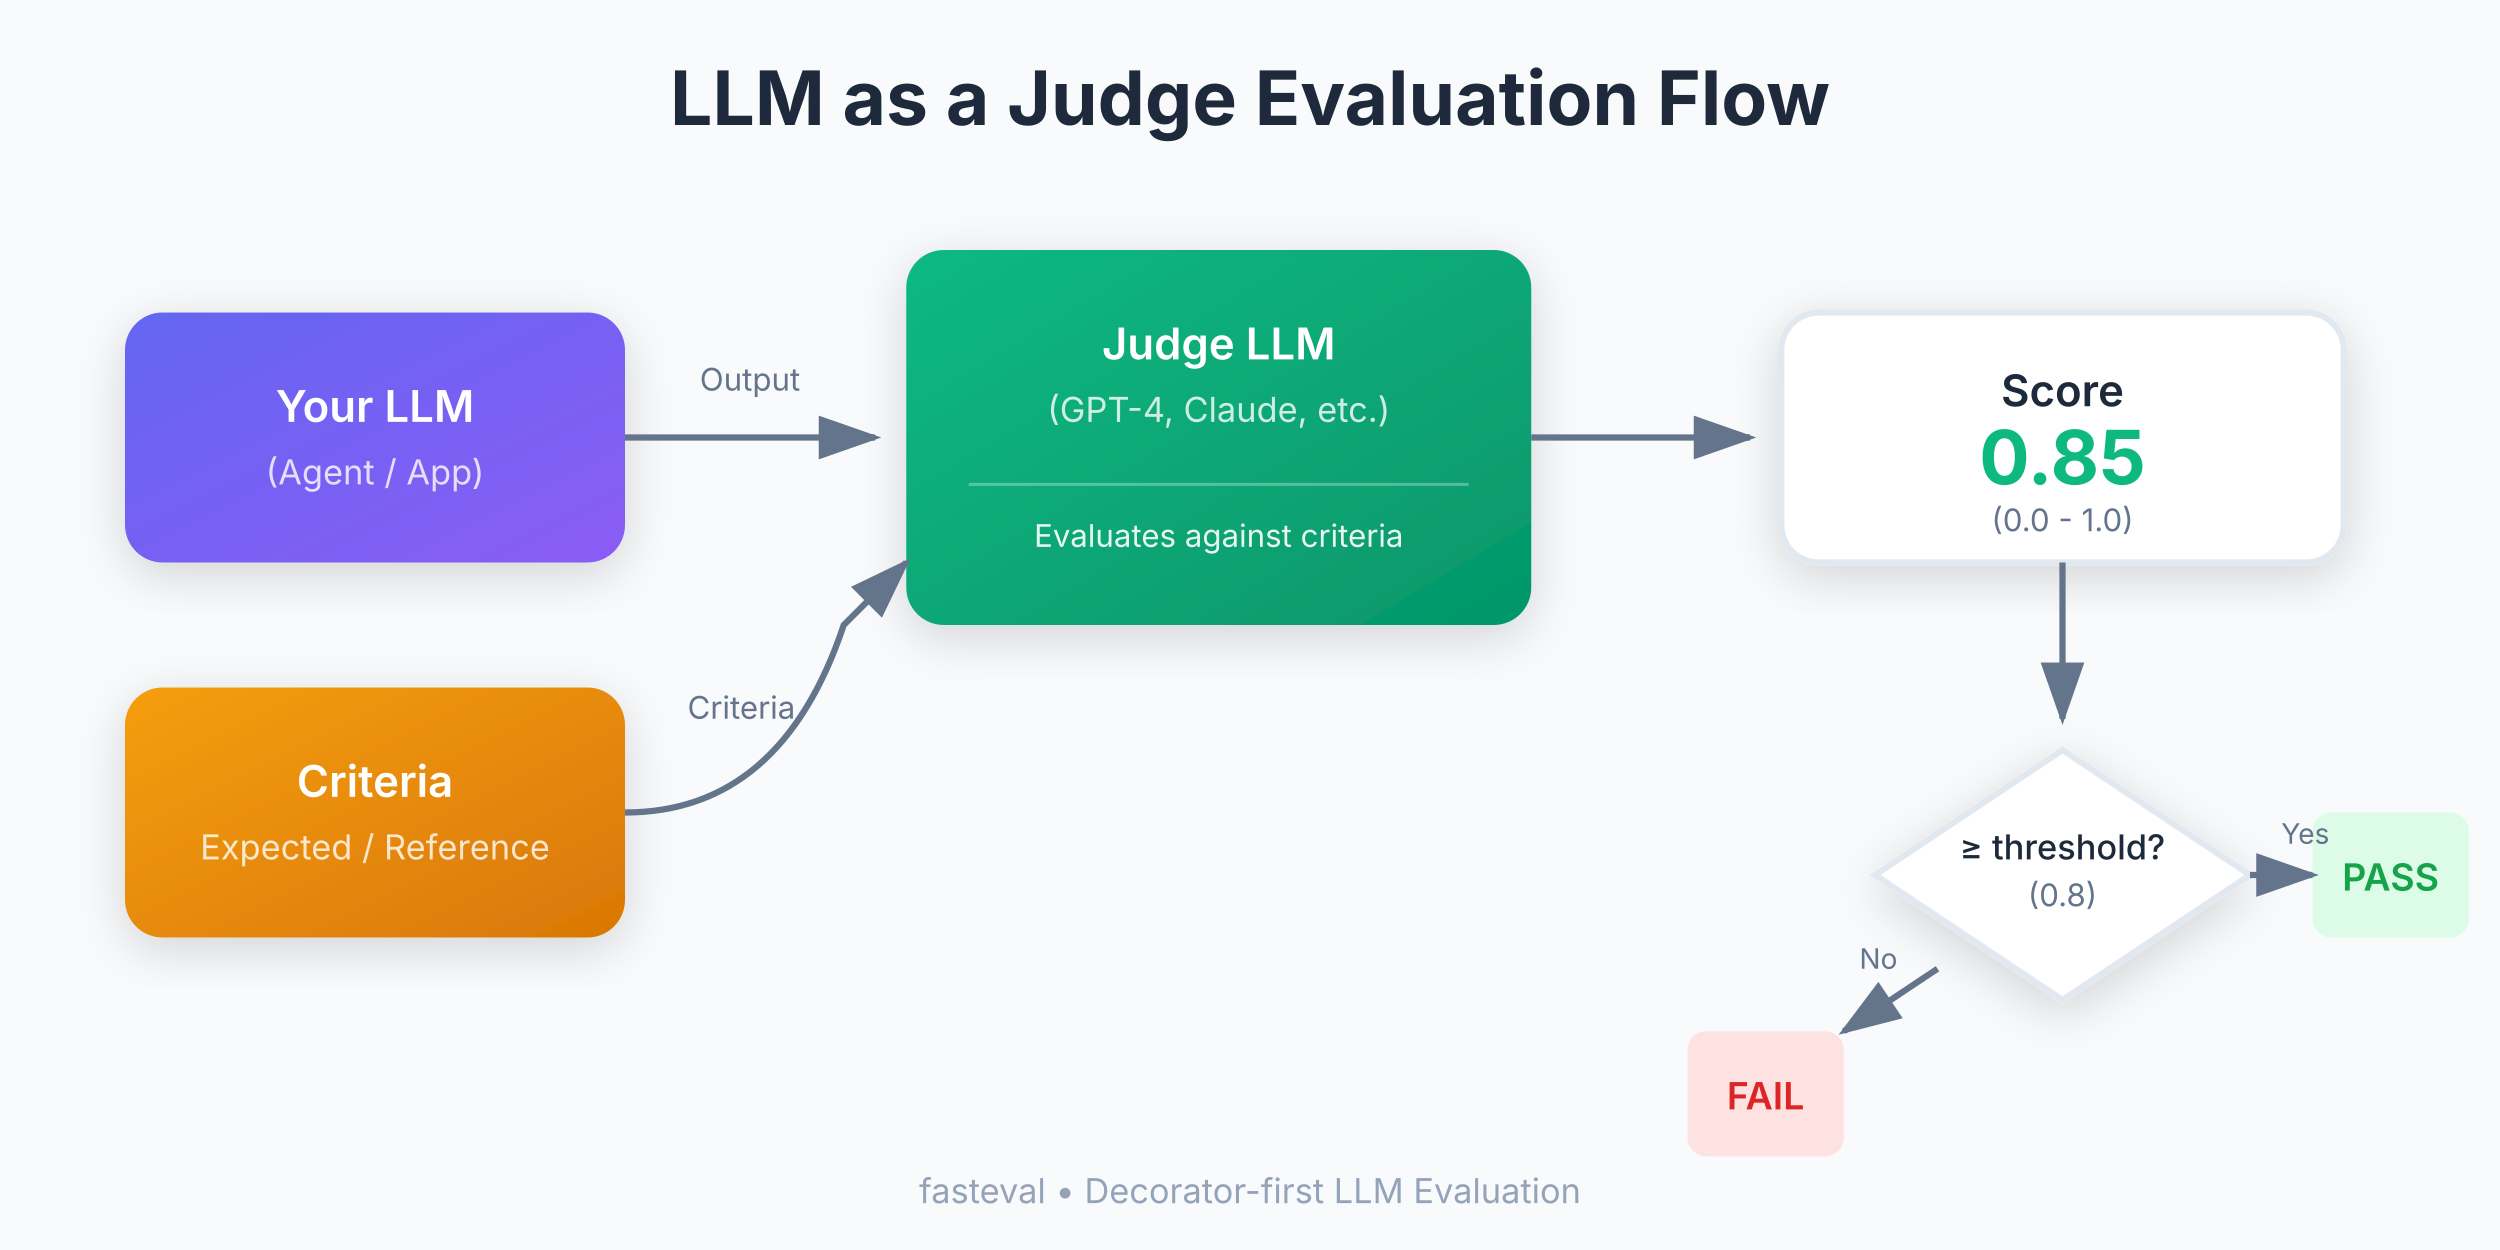
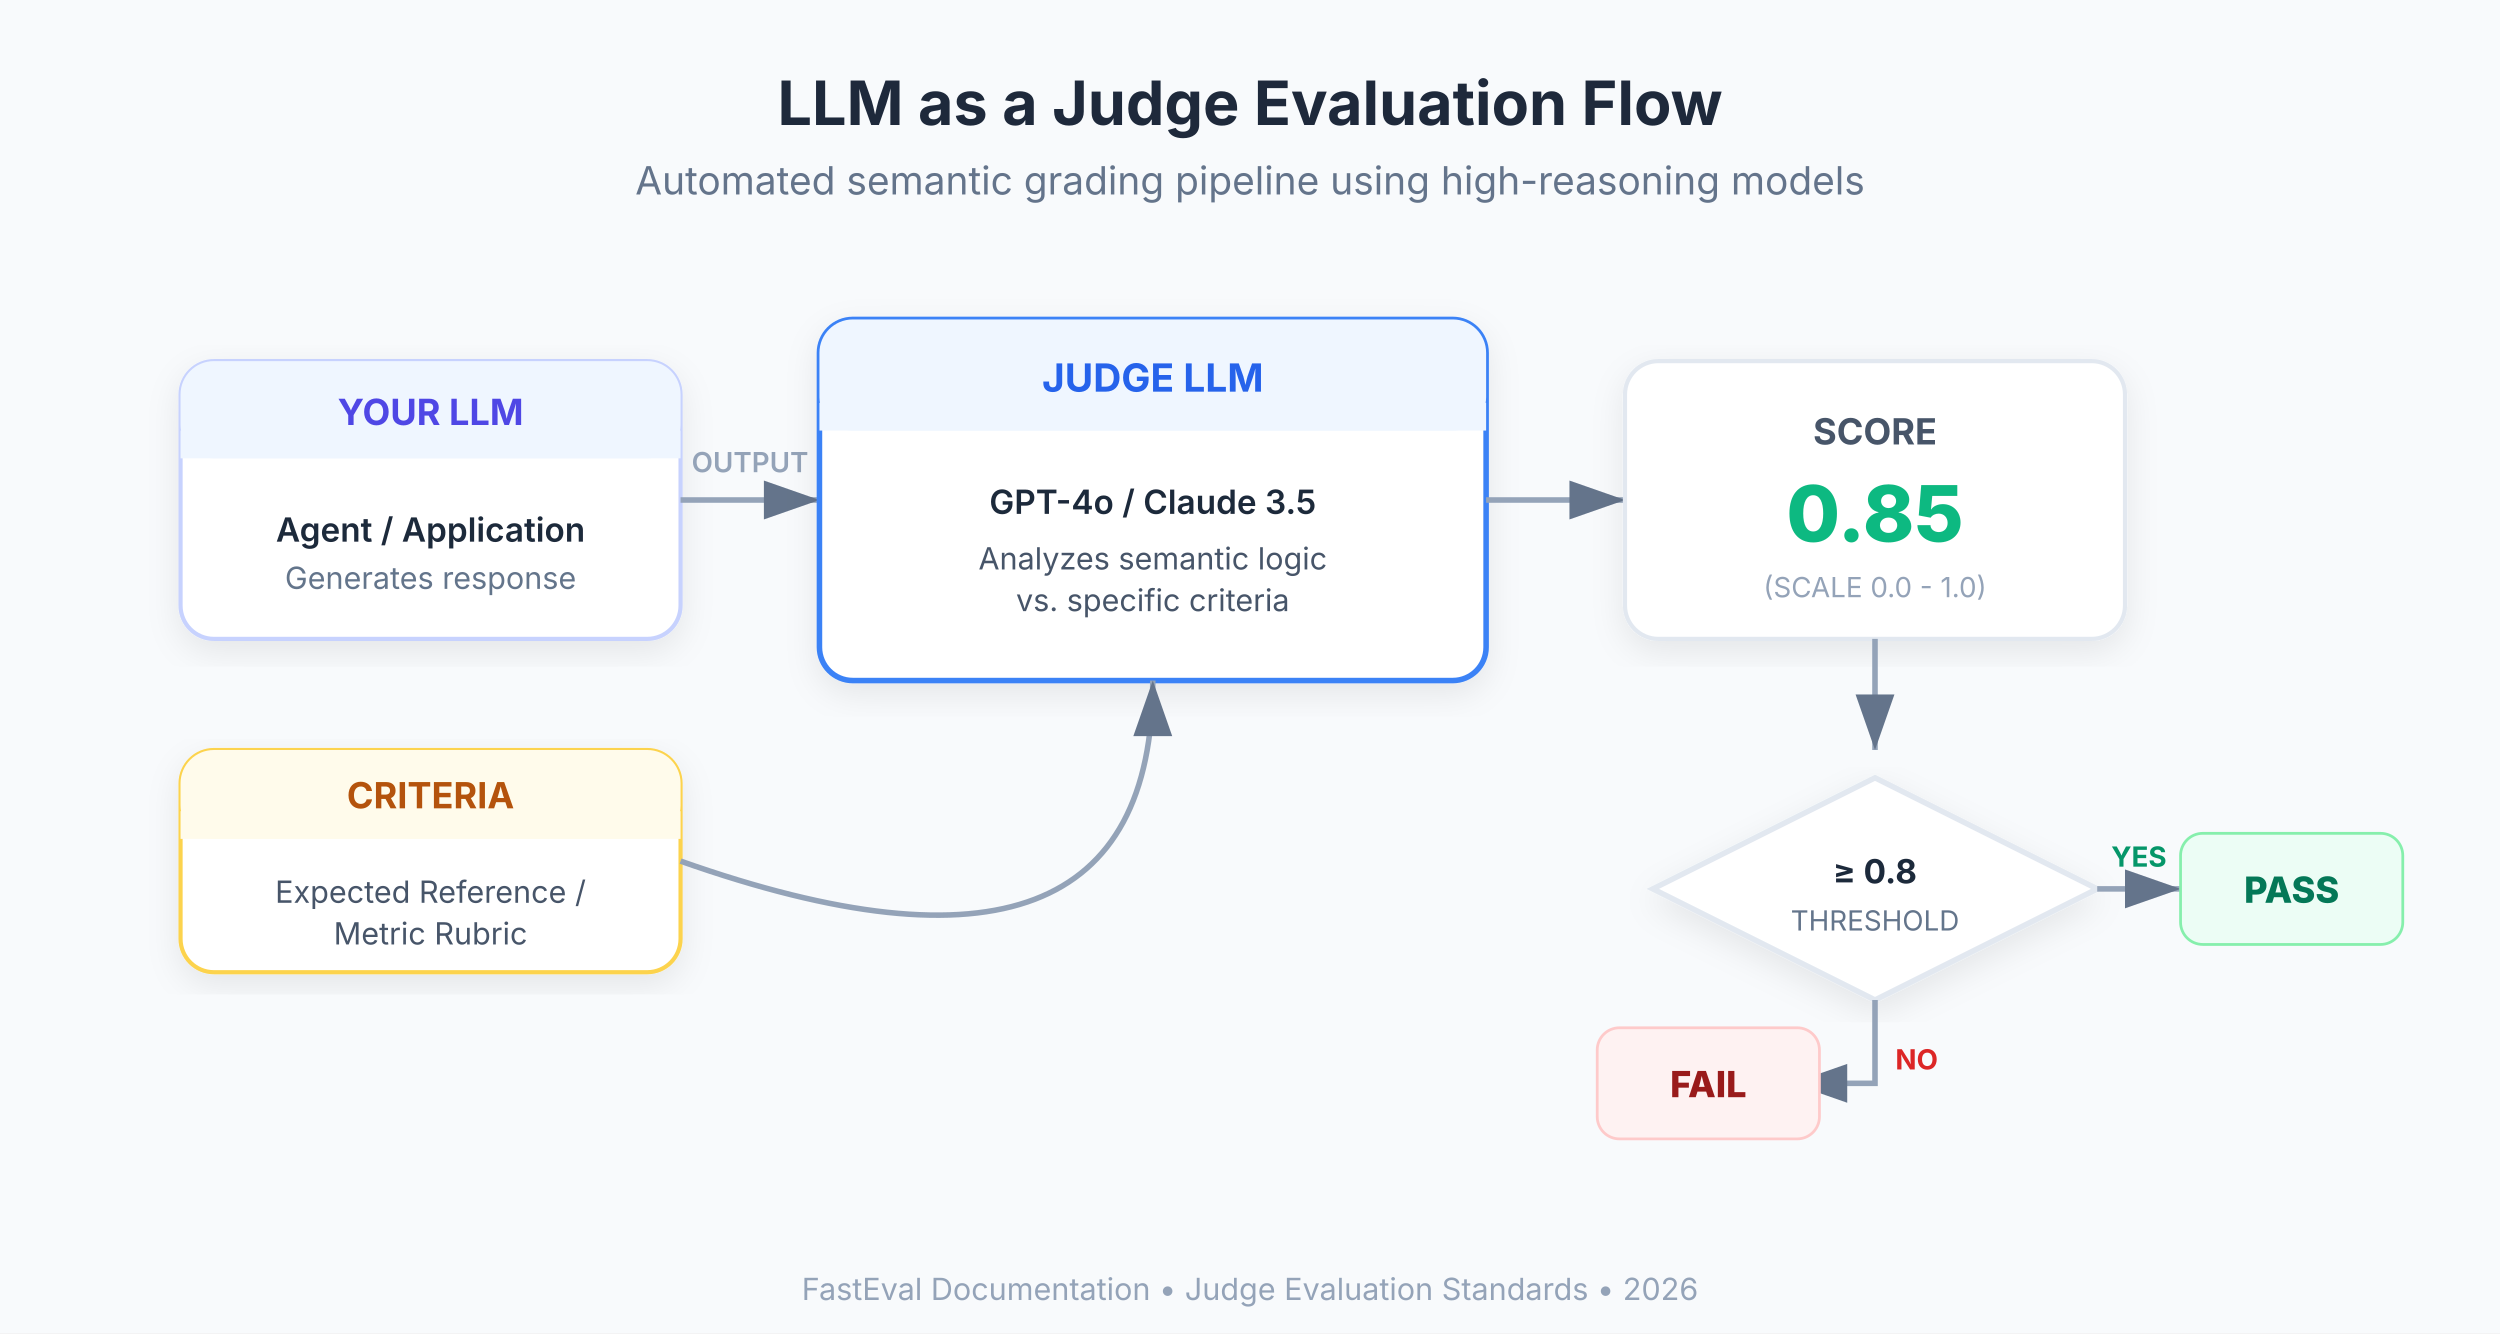
- <svg xmlns="http://www.w3.org/2000/svg" viewBox="0 0 800 400" font-family="system-ui, -apple-system, sans-serif">
+ <svg xmlns="http://www.w3.org/2000/svg" viewBox="0 0 900 480" font-family="Inter, system-ui, -apple-system, sans-serif">
  <defs>
-     <linearGradient id="primaryGradient" x1="0%" y1="0%" x2="100%" y2="100%">
-       <stop offset="0%" style="stop-color:#6366f1" />
-       <stop offset="100%" style="stop-color:#8b5cf6" />
-     </linearGradient>
-     <linearGradient id="secondaryGradient" x1="0%" y1="0%" x2="100%" y2="100%">
-       <stop offset="0%" style="stop-color:#10b981" />
-       <stop offset="100%" style="stop-color:#059669" />
-     </linearGradient>
-     <linearGradient id="accentGradient" x1="0%" y1="0%" x2="100%" y2="100%">
-       <stop offset="0%" style="stop-color:#f59e0b" />
-       <stop offset="100%" style="stop-color:#d97706" />
-     </linearGradient>
-     <filter id="shadow" x="-20%" y="-20%" width="140%" height="140%">
-       <feDropShadow dx="0" dy="4" stdDeviation="8" flood-opacity="0.15" />
+     <filter id="shadow" x="-10%" y="-10%" width="120%" height="120%">
+       <feDropShadow dx="0" dy="4" stdDeviation="6" flood-opacity="0.08" />
    </filter>
-     <marker id="arrowhead" markerWidth="10" markerHeight="7" refX="9" refY="3.5" orient="auto">
+     <marker id="arrowhead" markerWidth="10" markerHeight="7" refX="10" refY="3.5" orient="auto">
      <polygon points="0 0, 10 3.5, 0 7" fill="#64748b" />
    </marker>
  </defs>
-   <rect width="800" height="400" fill="#f8fafc" />
-   <text x="400" y="40" text-anchor="middle" font-size="24" font-weight="700" fill="#1e293b">LLM as a Judge Evaluation Flow</text>
-   <g filter="url(#shadow)">
-     <rect x="40" y="100" width="160" height="80" rx="12" fill="url(#primaryGradient)" />
-     <text x="120" y="135" text-anchor="middle" font-size="14" font-weight="600" fill="white">Your LLM</text>
-     <text x="120" y="155" text-anchor="middle" font-size="11" fill="rgba(255,255,255,0.8)">(Agent / App)</text>
+   <rect width="900" height="480" fill="#f8fafc" />
+   <text x="450" y="45" text-anchor="middle" font-size="22" font-weight="700" fill="#1e293b">LLM as a Judge Evaluation Flow</text>
+   <text x="450" y="70" text-anchor="middle" font-size="14" fill="#64748b">Automated semantic grading pipeline using high-reasoning models</text>
+   <g transform="translate(65, 130)">
+     <g filter="url(#shadow)">
+       <rect width="180" height="100" rx="12" fill="white" stroke="#c7d2fe" stroke-width="1.5" />
+       <rect width="180" height="35" rx="12" fill="#eff6ff" />
+       <rect y="25" width="180" height="10" fill="#eff6ff" />
+       <text x="90" y="23" text-anchor="middle" font-size="13" font-weight="700" fill="#4f46e5">YOUR LLM</text>
+       <text x="90" y="65" text-anchor="middle" font-size="12" font-weight="600" fill="#1e293b">Agent / Application</text>
+       <text x="90" y="82" text-anchor="middle" font-size="11" fill="#64748b">Generates response</text>
+     </g>
+     <line x1="180" y1="50" x2="230" y2="50" stroke="#94a3b8" stroke-width="2" marker-end="url(#arrowhead)" />
+     <text x="205" y="40" text-anchor="middle" font-size="10" font-weight="600" fill="#94a3b8">OUTPUT</text>
+     <g transform="translate(230, -15)" filter="url(#shadow)">
+       <rect width="240" height="130" rx="12" fill="white" stroke="#3b82f6" stroke-width="2" />
+       <rect width="240" height="40" rx="12" fill="#eff6ff" />
+       <rect y="30" width="240" height="10" fill="#eff6ff" />
+       <text x="120" y="26" text-anchor="middle" font-size="14" font-weight="700" fill="#2563eb">JUDGE LLM</text>
+       <text x="120" y="70" text-anchor="middle" font-size="12" font-weight="600" fill="#1e293b">GPT-4o / Claude 3.5</text>
+       <text x="120" y="90" text-anchor="middle" font-size="11" fill="#475569">Analyzes semantic logic</text>
+       <text x="120" y="105" text-anchor="middle" font-size="11" fill="#475569">vs. specific criteria</text>
+     </g>
+     <line x1="470" y1="50" x2="520" y2="50" stroke="#94a3b8" stroke-width="2" marker-end="url(#arrowhead)" />
+     <g transform="translate(520, 0)" filter="url(#shadow)">
+       <rect width="180" height="100" rx="12" fill="white" stroke="#e2e8f0" stroke-width="1.5" />
+       <text x="90" y="30" text-anchor="middle" font-size="13" font-weight="700" fill="#475569">SCORE</text>
+       <text x="90" y="65" text-anchor="middle" font-size="28" font-weight="800" fill="#10b981">0.85</text>
+       <text x="90" y="85" text-anchor="middle" font-size="10" fill="#94a3b8">(SCALE 0.0 - 1.0)</text>
+     </g>
  </g>
-   <line x1="200" y1="140" x2="280" y2="140" stroke="#64748b" stroke-width="2" marker-end="url(#arrowhead)" />
-   <text x="240" y="125" text-anchor="middle" font-size="10" fill="#64748b">Output</text>
-   <g filter="url(#shadow)">
-     <rect x="290" y="80" width="200" height="120" rx="12" fill="url(#secondaryGradient)" />
-     <text x="390" y="115" text-anchor="middle" font-size="14" font-weight="600" fill="white">Judge LLM</text>
-     <text x="390" y="135" text-anchor="middle" font-size="11" fill="rgba(255,255,255,0.8)">(GPT-4, Claude, etc.)</text>
-     <line x1="310" y1="155" x2="470" y2="155" stroke="rgba(255,255,255,0.3)" stroke-width="1" />
-     <text x="390" y="175" text-anchor="middle" font-size="10" fill="rgba(255,255,255,0.9)">Evaluates against criteria</text>
+   <g transform="translate(65, 270)">
+     <g filter="url(#shadow)">
+       <rect width="180" height="80" rx="12" fill="white" stroke="#fcd34d" stroke-width="1.5" />
+       <rect width="180" height="32" rx="12" fill="#fffbeb" />
+       <rect y="22" width="180" height="10" fill="#fffbeb" />
+       <text x="90" y="21" text-anchor="middle" font-size="13" font-weight="700" fill="#b45309">CRITERIA</text>
+       <text x="90" y="55" text-anchor="middle" font-size="11" fill="#475569">Expected Reference /</text>
+       <text x="90" y="70" text-anchor="middle" font-size="11" fill="#475569">Metric Rubric</text>
+     </g>
+     <path d="M 180 40 Q 350 100 350 -25" fill="none" stroke="#94a3b8" stroke-width="2" marker-end="url(#arrowhead)" />
  </g>
-   <g filter="url(#shadow)">
-     <rect x="40" y="220" width="160" height="80" rx="12" fill="url(#accentGradient)" />
-     <text x="120" y="255" text-anchor="middle" font-size="14" font-weight="600" fill="white">Criteria</text>
-     <text x="120" y="275" text-anchor="middle" font-size="11" fill="rgba(255,255,255,0.8)">Expected / Reference</text>
+   <g transform="translate(585, 260)">
+     <line x1="90" y1="-30" x2="90" y2="10" stroke="#94a3b8" stroke-width="2" marker-end="url(#arrowhead)" />
+     <g filter="url(#shadow)">
+       <path d="M 90 20 L 170 60 L 90 100 L 10 60 Z" fill="white" stroke="#e2e8f0" stroke-width="2" />
+       <text x="90" y="58" text-anchor="middle" font-size="12" font-weight="700" fill="#1e293b">≥ 0.8</text>
+       <text x="90" y="75" text-anchor="middle" font-size="10" fill="#64748b">THRESHOLD</text>
+     </g>
+     <g transform="translate(180, 40)">
+       <line x1="-10" y1="20" x2="20" y2="20" stroke="#94a3b8" stroke-width="2" marker-end="url(#arrowhead)" />
+       <text x="5" y="12" text-anchor="middle" font-size="10" font-weight="700" fill="#059669">YES</text>
+       <rect x="20" width="80" height="40" rx="8" fill="#ecfdf5" stroke="#86efac" />
+       <text x="60" y="25" text-anchor="middle" font-size="13" font-weight="800" fill="#047857">PASS</text>
+     </g>
+     <g transform="translate(-10, 110)">
+       <path d="M 100 -10 L 100 20 L 70 20" fill="none" stroke="#94a3b8" stroke-width="2" marker-end="url(#arrowhead)" />
+       <text x="115" y="15" text-anchor="middle" font-size="10" font-weight="700" fill="#dc2626">NO</text>
+       <rect width="80" height="40" rx="8" fill="#fef2f2" stroke="#fecaca" />
+       <text x="40" y="25" text-anchor="middle" font-size="13" font-weight="800" fill="#991b1b">FAIL</text>
+     </g>
  </g>
-   <path d="M 200 260 Q 250 260 270 200 L 290 180" fill="none" stroke="#64748b" stroke-width="2" marker-end="url(#arrowhead)" />
-   <text x="220" y="230" font-size="10" fill="#64748b">Criteria</text>
-   <line x1="490" y1="140" x2="560" y2="140" stroke="#64748b" stroke-width="2" marker-end="url(#arrowhead)" />
-   <g filter="url(#shadow)">
-     <rect x="570" y="100" width="180" height="80" rx="12" fill="white" stroke="#e2e8f0" stroke-width="2" />
-     <text x="660" y="130" text-anchor="middle" font-size="14" font-weight="600" fill="#1e293b">Score</text>
-     <text x="660" y="155" text-anchor="middle" font-size="24" font-weight="700" fill="#10b981">0.85</text>
-     <text x="660" y="170" text-anchor="middle" font-size="10" fill="#64748b">(0.0 - 1.0)</text>
-   </g>
-   <line x1="660" y1="180" x2="660" y2="230" stroke="#64748b" stroke-width="2" marker-end="url(#arrowhead)" />
-   <g filter="url(#shadow)">
-     <polygon points="660,240 720,280 660,320 600,280" fill="white" stroke="#e2e8f0" stroke-width="2" />
-     <text x="660" y="275" text-anchor="middle" font-size="11" font-weight="500" fill="#1e293b">≥ threshold?</text>
-     <text x="660" y="290" text-anchor="middle" font-size="10" fill="#64748b">(0.8)</text>
-   </g>
-   <g>
-     <rect x="740" y="260" width="50" height="40" rx="6" fill="#dcfce7" />
-     <text x="765" y="285" text-anchor="middle" font-size="12" font-weight="600" fill="#16a34a">PASS</text>
-     <line x1="720" y1="280" x2="740" y2="280" stroke="#64748b" stroke-width="2" marker-end="url(#arrowhead)" />
-     <text x="730" y="270" font-size="9" fill="#64748b">Yes</text>
-   </g>
-   <g>
-     <rect x="540" y="330" width="50" height="40" rx="6" fill="#fee2e2" />
-     <text x="565" y="355" text-anchor="middle" font-size="12" font-weight="600" fill="#dc2626">FAIL</text>
-     <line x1="620" y1="310" x2="590" y2="330" stroke="#64748b" stroke-width="2" marker-end="url(#arrowhead)" />
-     <text x="595" y="310" font-size="9" fill="#64748b">No</text>
-   </g>
-   <text x="400" y="385" text-anchor="middle" font-size="11" fill="#94a3b8">fasteval • Decorator-first LLM Evaluation</text>
+   <text x="450" y="468" text-anchor="middle" font-size="11" fill="#94a3b8">FastEval Documentation • Judge Evaluation Standards • 2026</text>
</svg>
